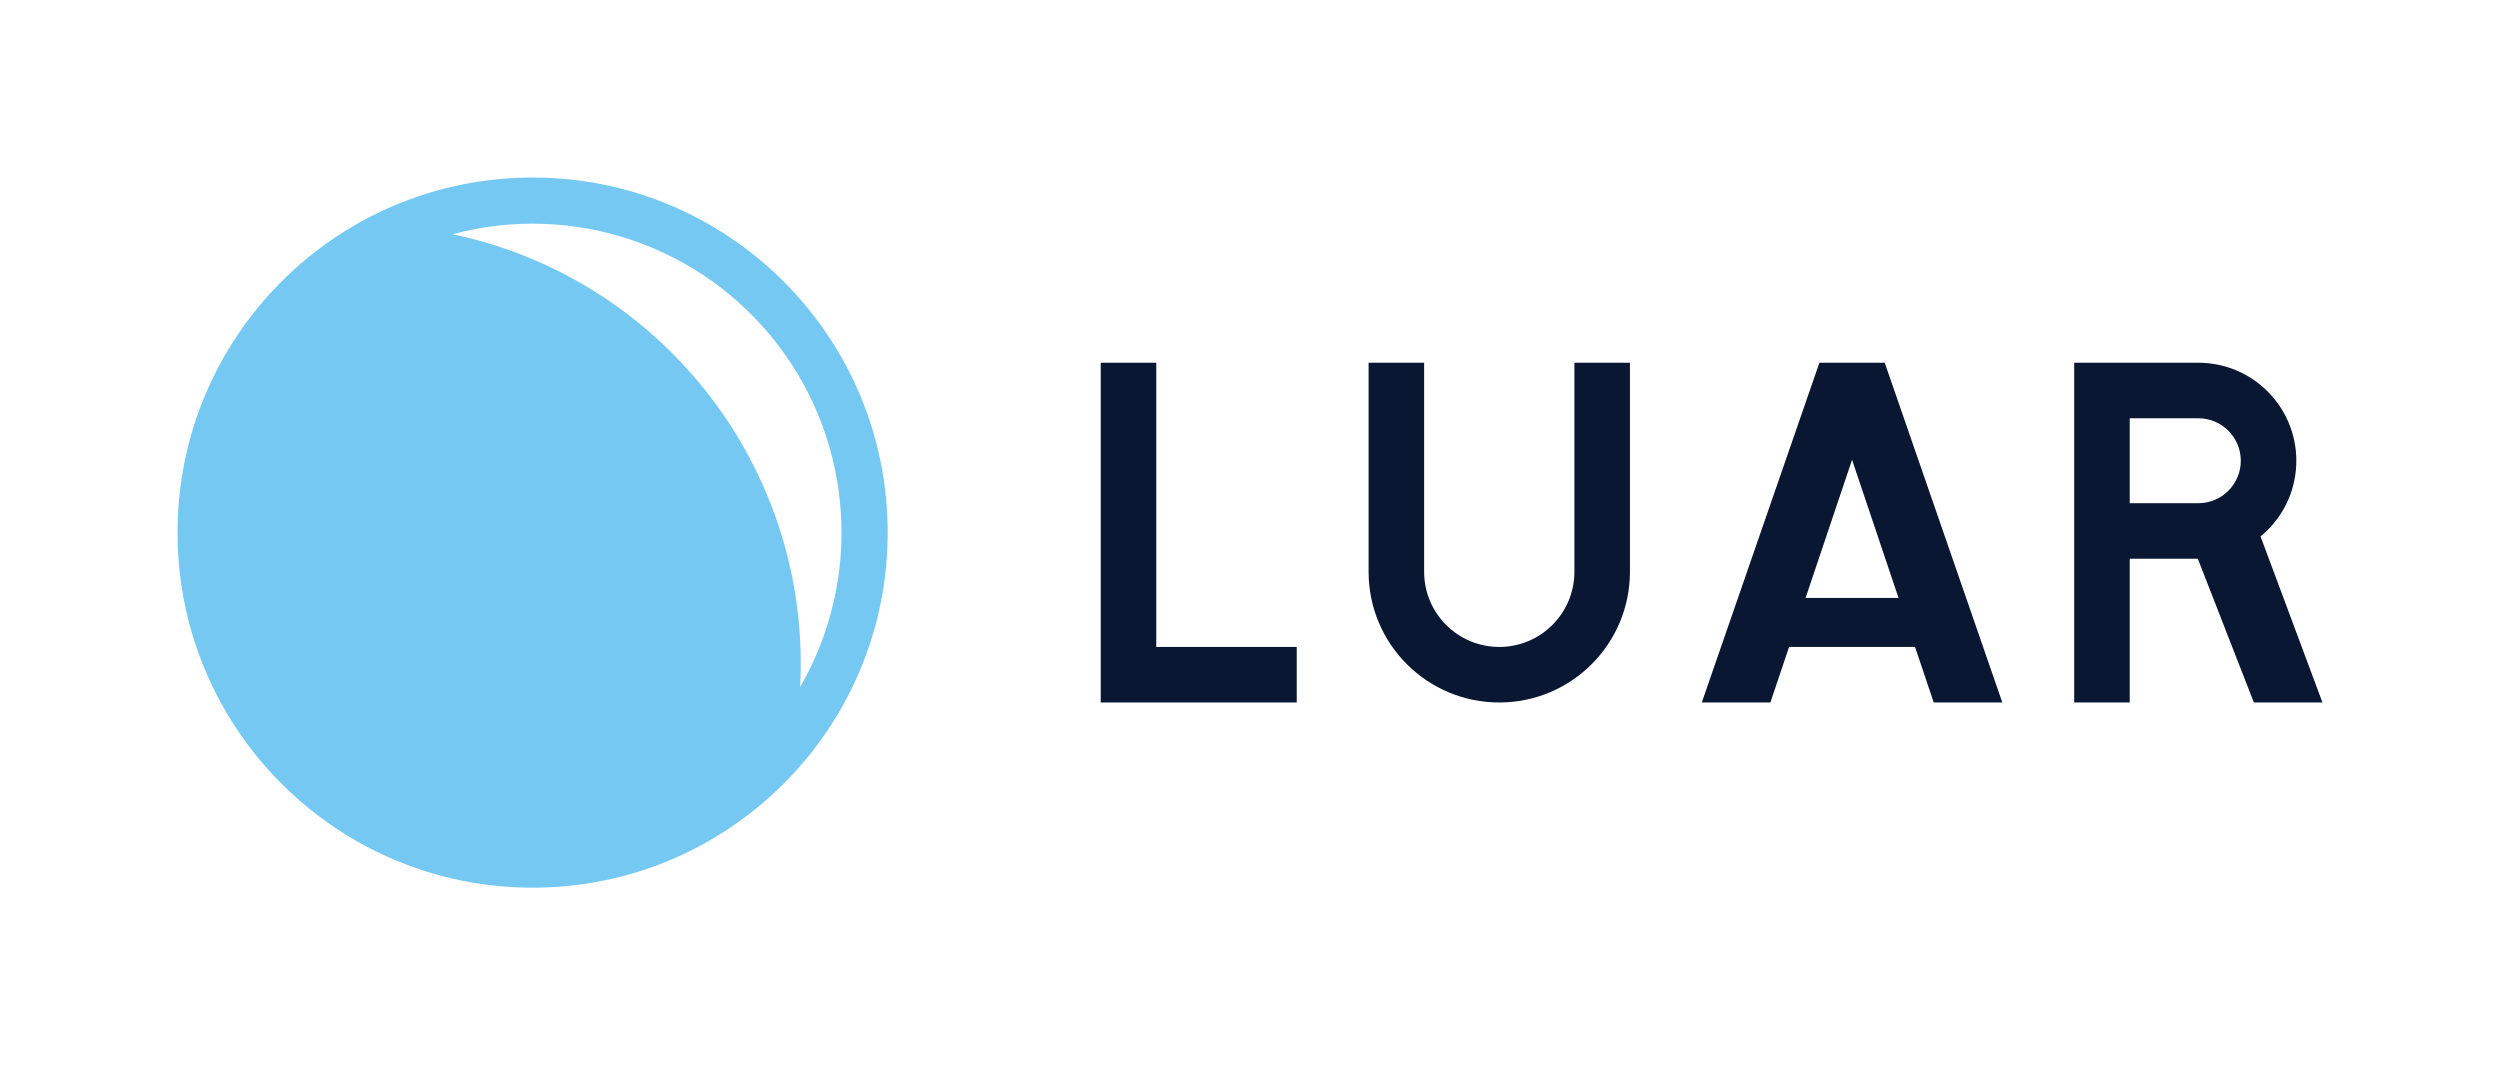
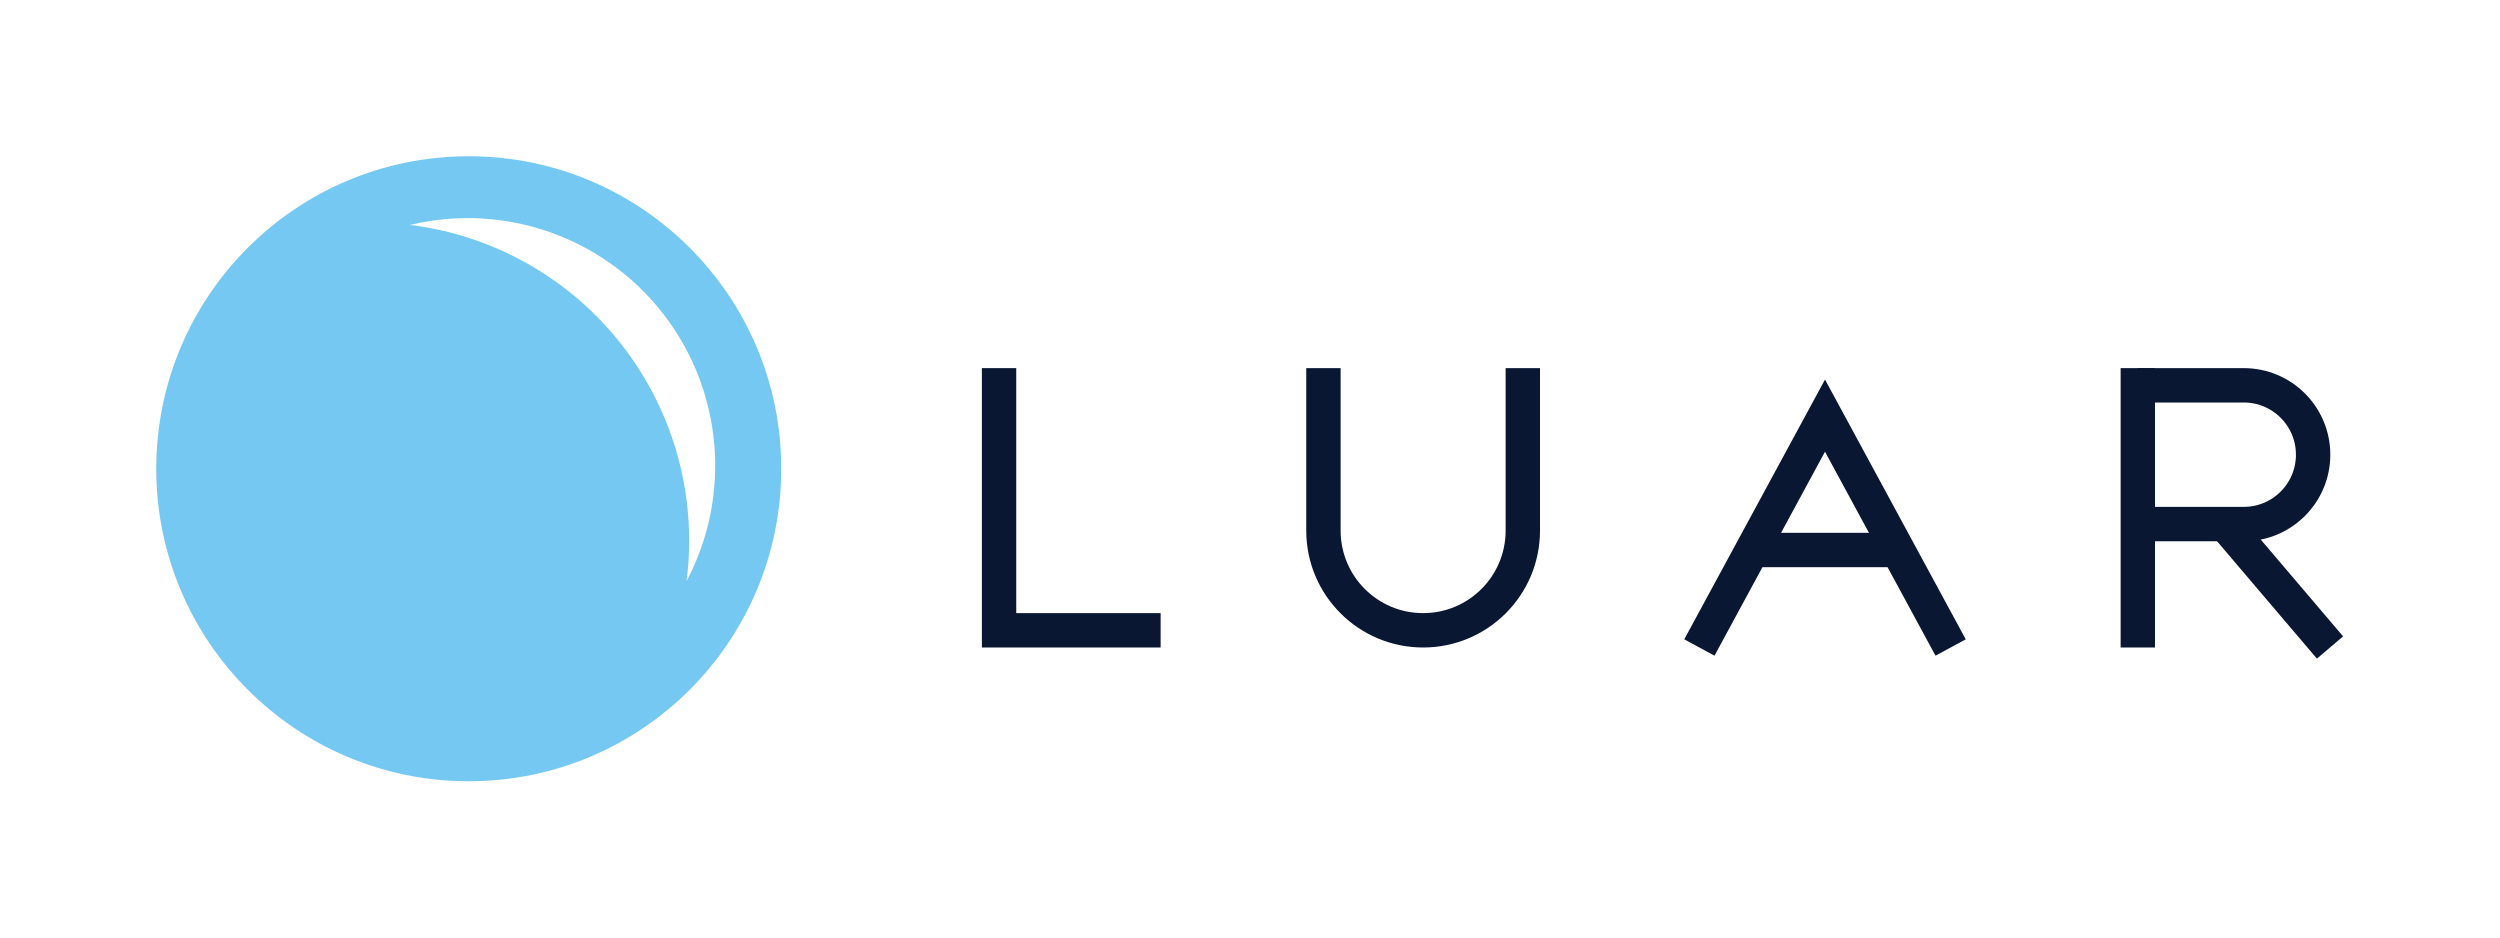
- <svg xmlns="http://www.w3.org/2000/svg" width="352.04" height="150" viewBox="0 0 352.04 150" role="img" aria-label="Luar">
+ <svg xmlns="http://www.w3.org/2000/svg" width="400" height="150" viewBox="0 0 400 150" role="img" aria-label="Luar">
  <g transform="translate(25 25)">
-     <path fill="#75C8F2" fill-rule="evenodd" d="M50 0A50 50 0 1 1 50 100A50 50 0 1 1 50 0ZM38.74 7.98A43.5 43.5 0 0 1 87.67 71.75A61.8 61.8 0 0 0 38.74 7.98Z" />
-   </g>
-   <g transform="translate(155 51.08) scale(0.92)">
-     <path fill="#0A1733" transform="translate(0 0)" d="M0 0H8.5V43.5H30V52H0Z" />
-     <path fill="#0A1733" transform="translate(41 0)" d="M0 0V32.0A20 20 0 0 0 40 32.0V0H31.5V32.0A11.5 11.5 0 0 1 8.5 32.0V0Z" />
-     <path fill="#0A1733" transform="translate(92 0)" d="M0 52L18 0H28L10.5 52ZM18 0H28L46 52H35.5ZM11 36H35V43.5H11Z" />
-     <path fill="#0A1733" transform="translate(149 0)" d="M0 0H19A15 15 0 0 1 19 30H8.5V52H0ZM8.5 8.5V21.5H19A6.5 6.5 0 0 0 19 8.5ZM16 22.5H27L38 52H27.5Z" />
+     <path fill="#75C8F2" fill-rule="evenodd" d="M50 0A50 50 0 1 1 50 100A50 50 0 1 1 50 0ZM40.6 10.99A39.6 39.6 0 0 1 84.85 67.99A50.89 50.89 0 0 0 40.6 10.99Z" />
+     <g fill="#0A1733">
+       <path d="M132.1 33.9H137.6V73.1H160.7V78.6H132.1Z" />
+     </g>
+     <g fill="none" stroke="#0A1733" stroke-width="5.5" stroke-linejoin="miter" stroke-miterlimit="6">
+       <path d="M186.75 33.9V59.9A15.95 15.95 0 0 0 218.65 59.9V33.9" />
+       <path d="M246.9 78.6L267 41.5L287.1 78.6" />
+       <path d="M255.35 63H278.65" />
+       <path d="M317.05 33.9V78.6" />
+       <path d="M317.05 36.65H334A11.1 11.1 0 0 1 334 58.85H317.05" />
+       <path d="M331 58.85L347.8 78.6" />
+     </g>
  </g>
</svg>
